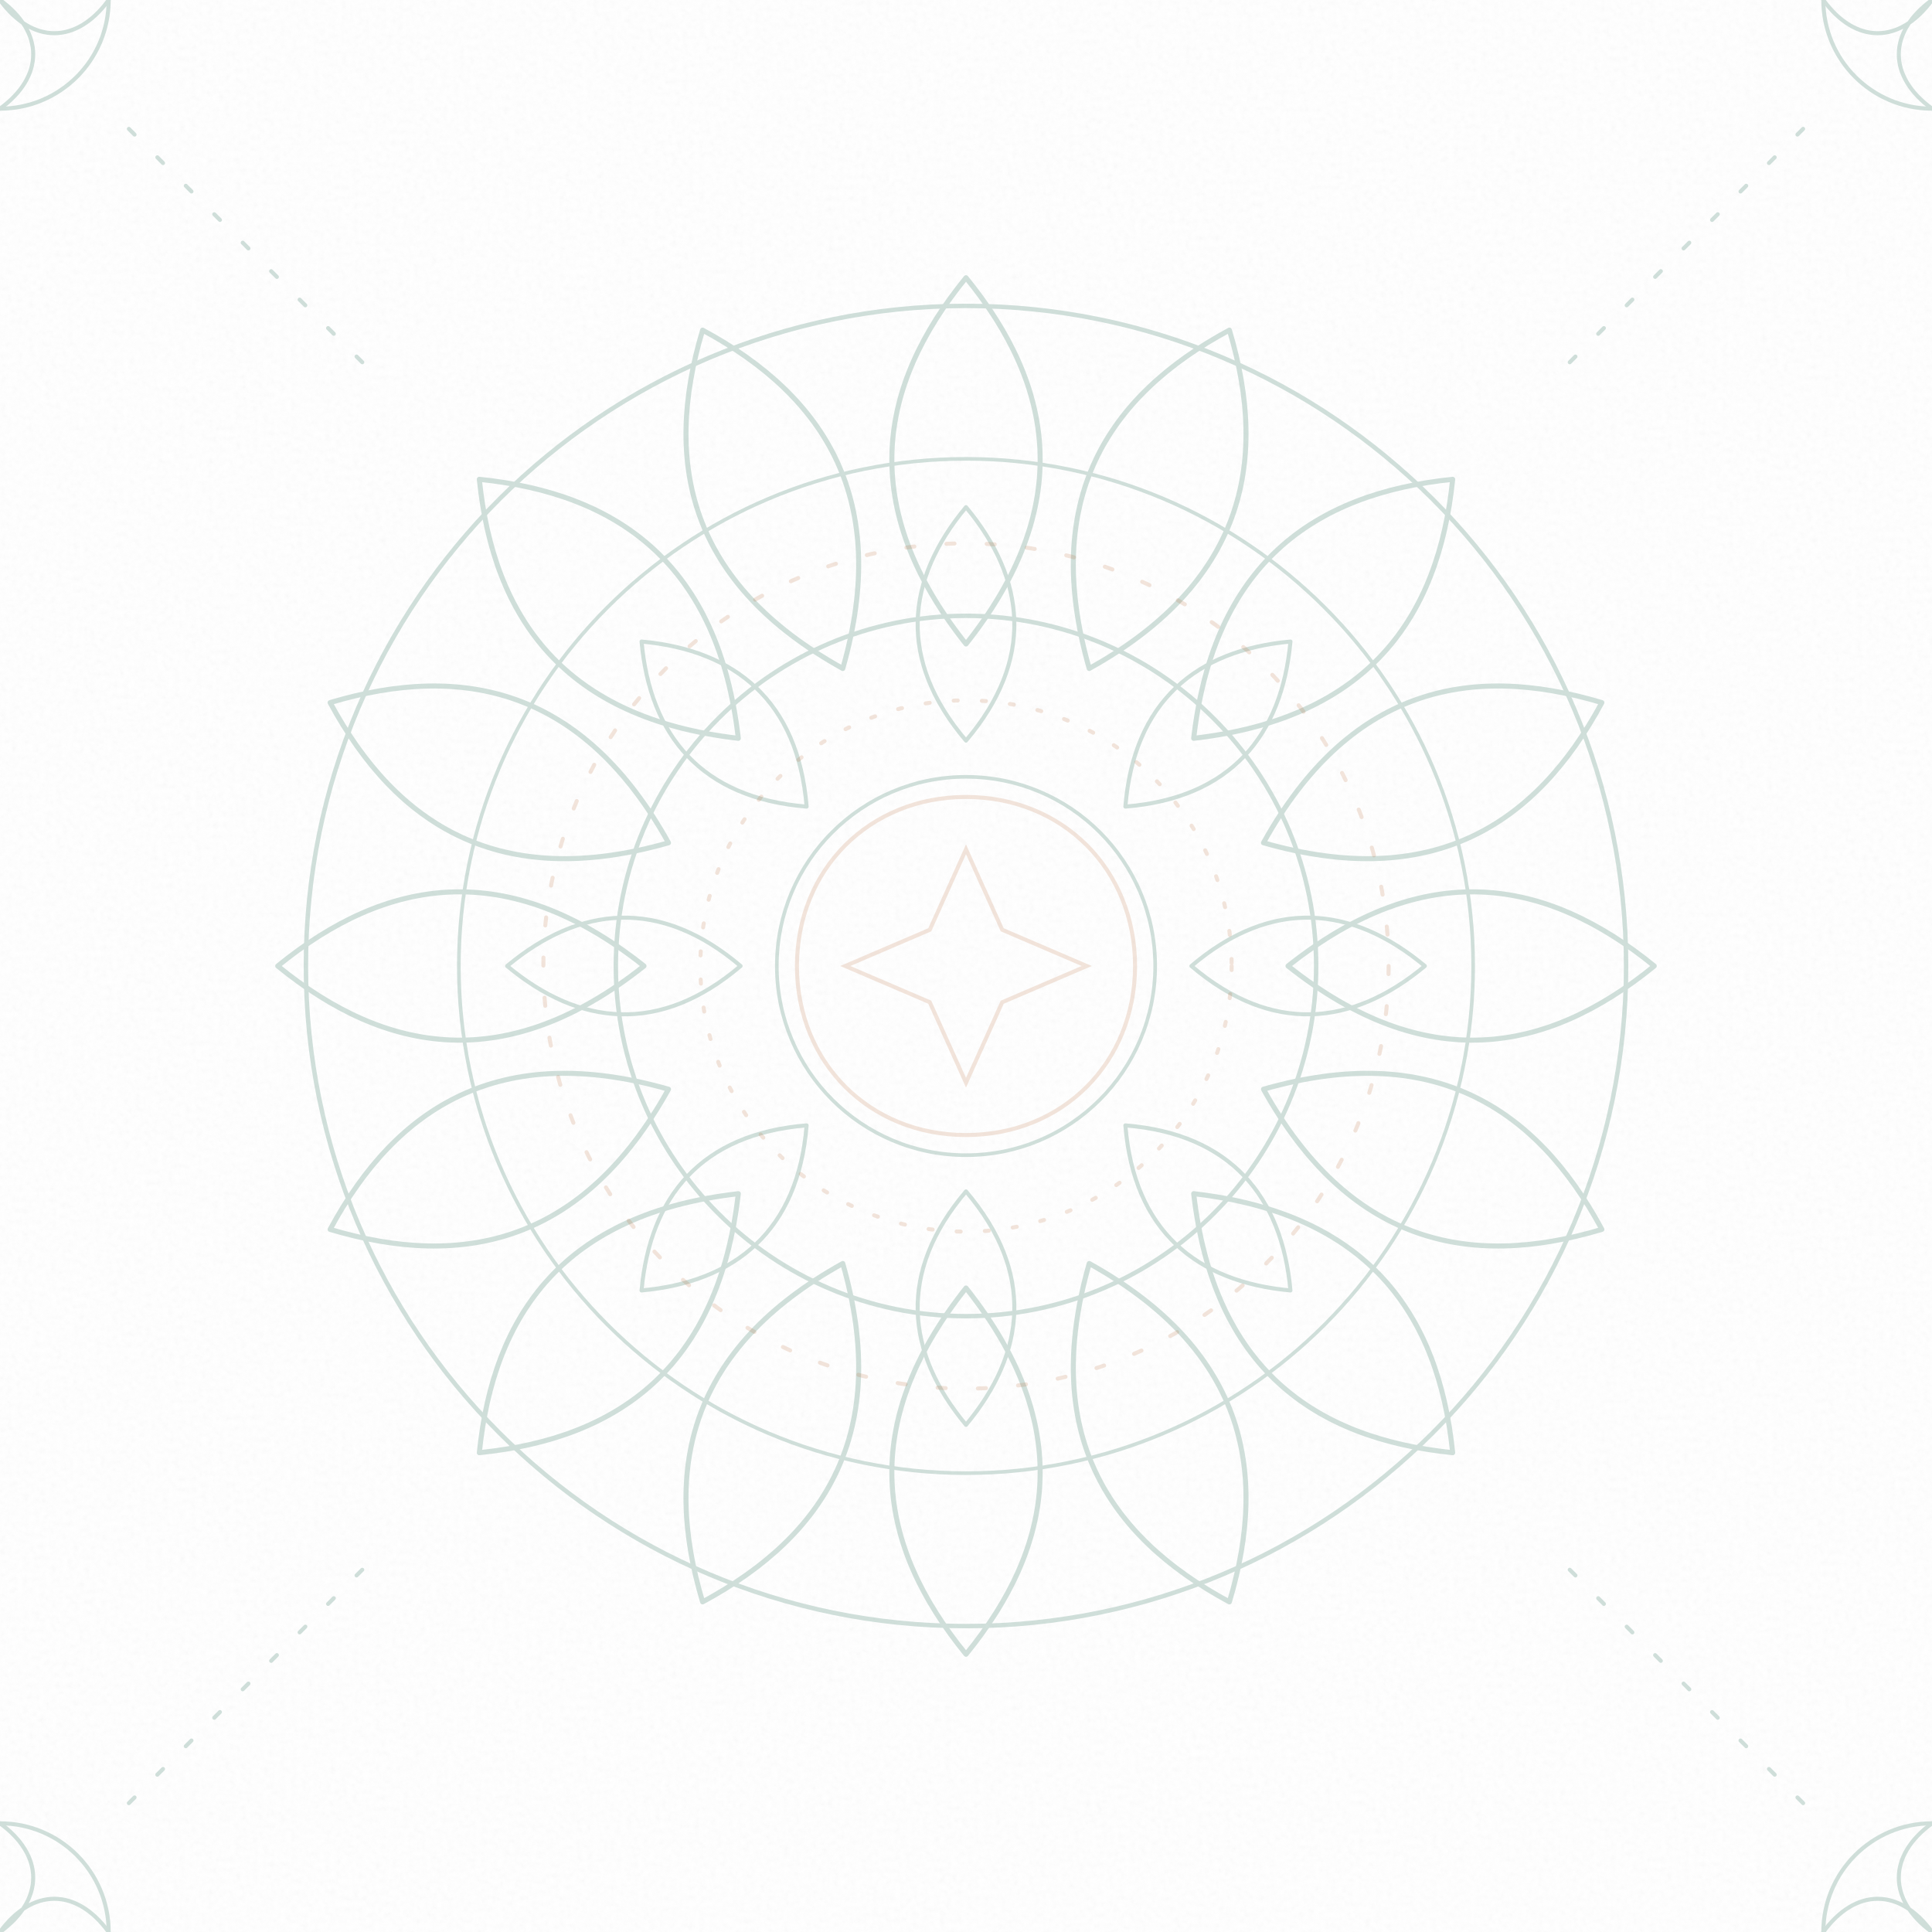
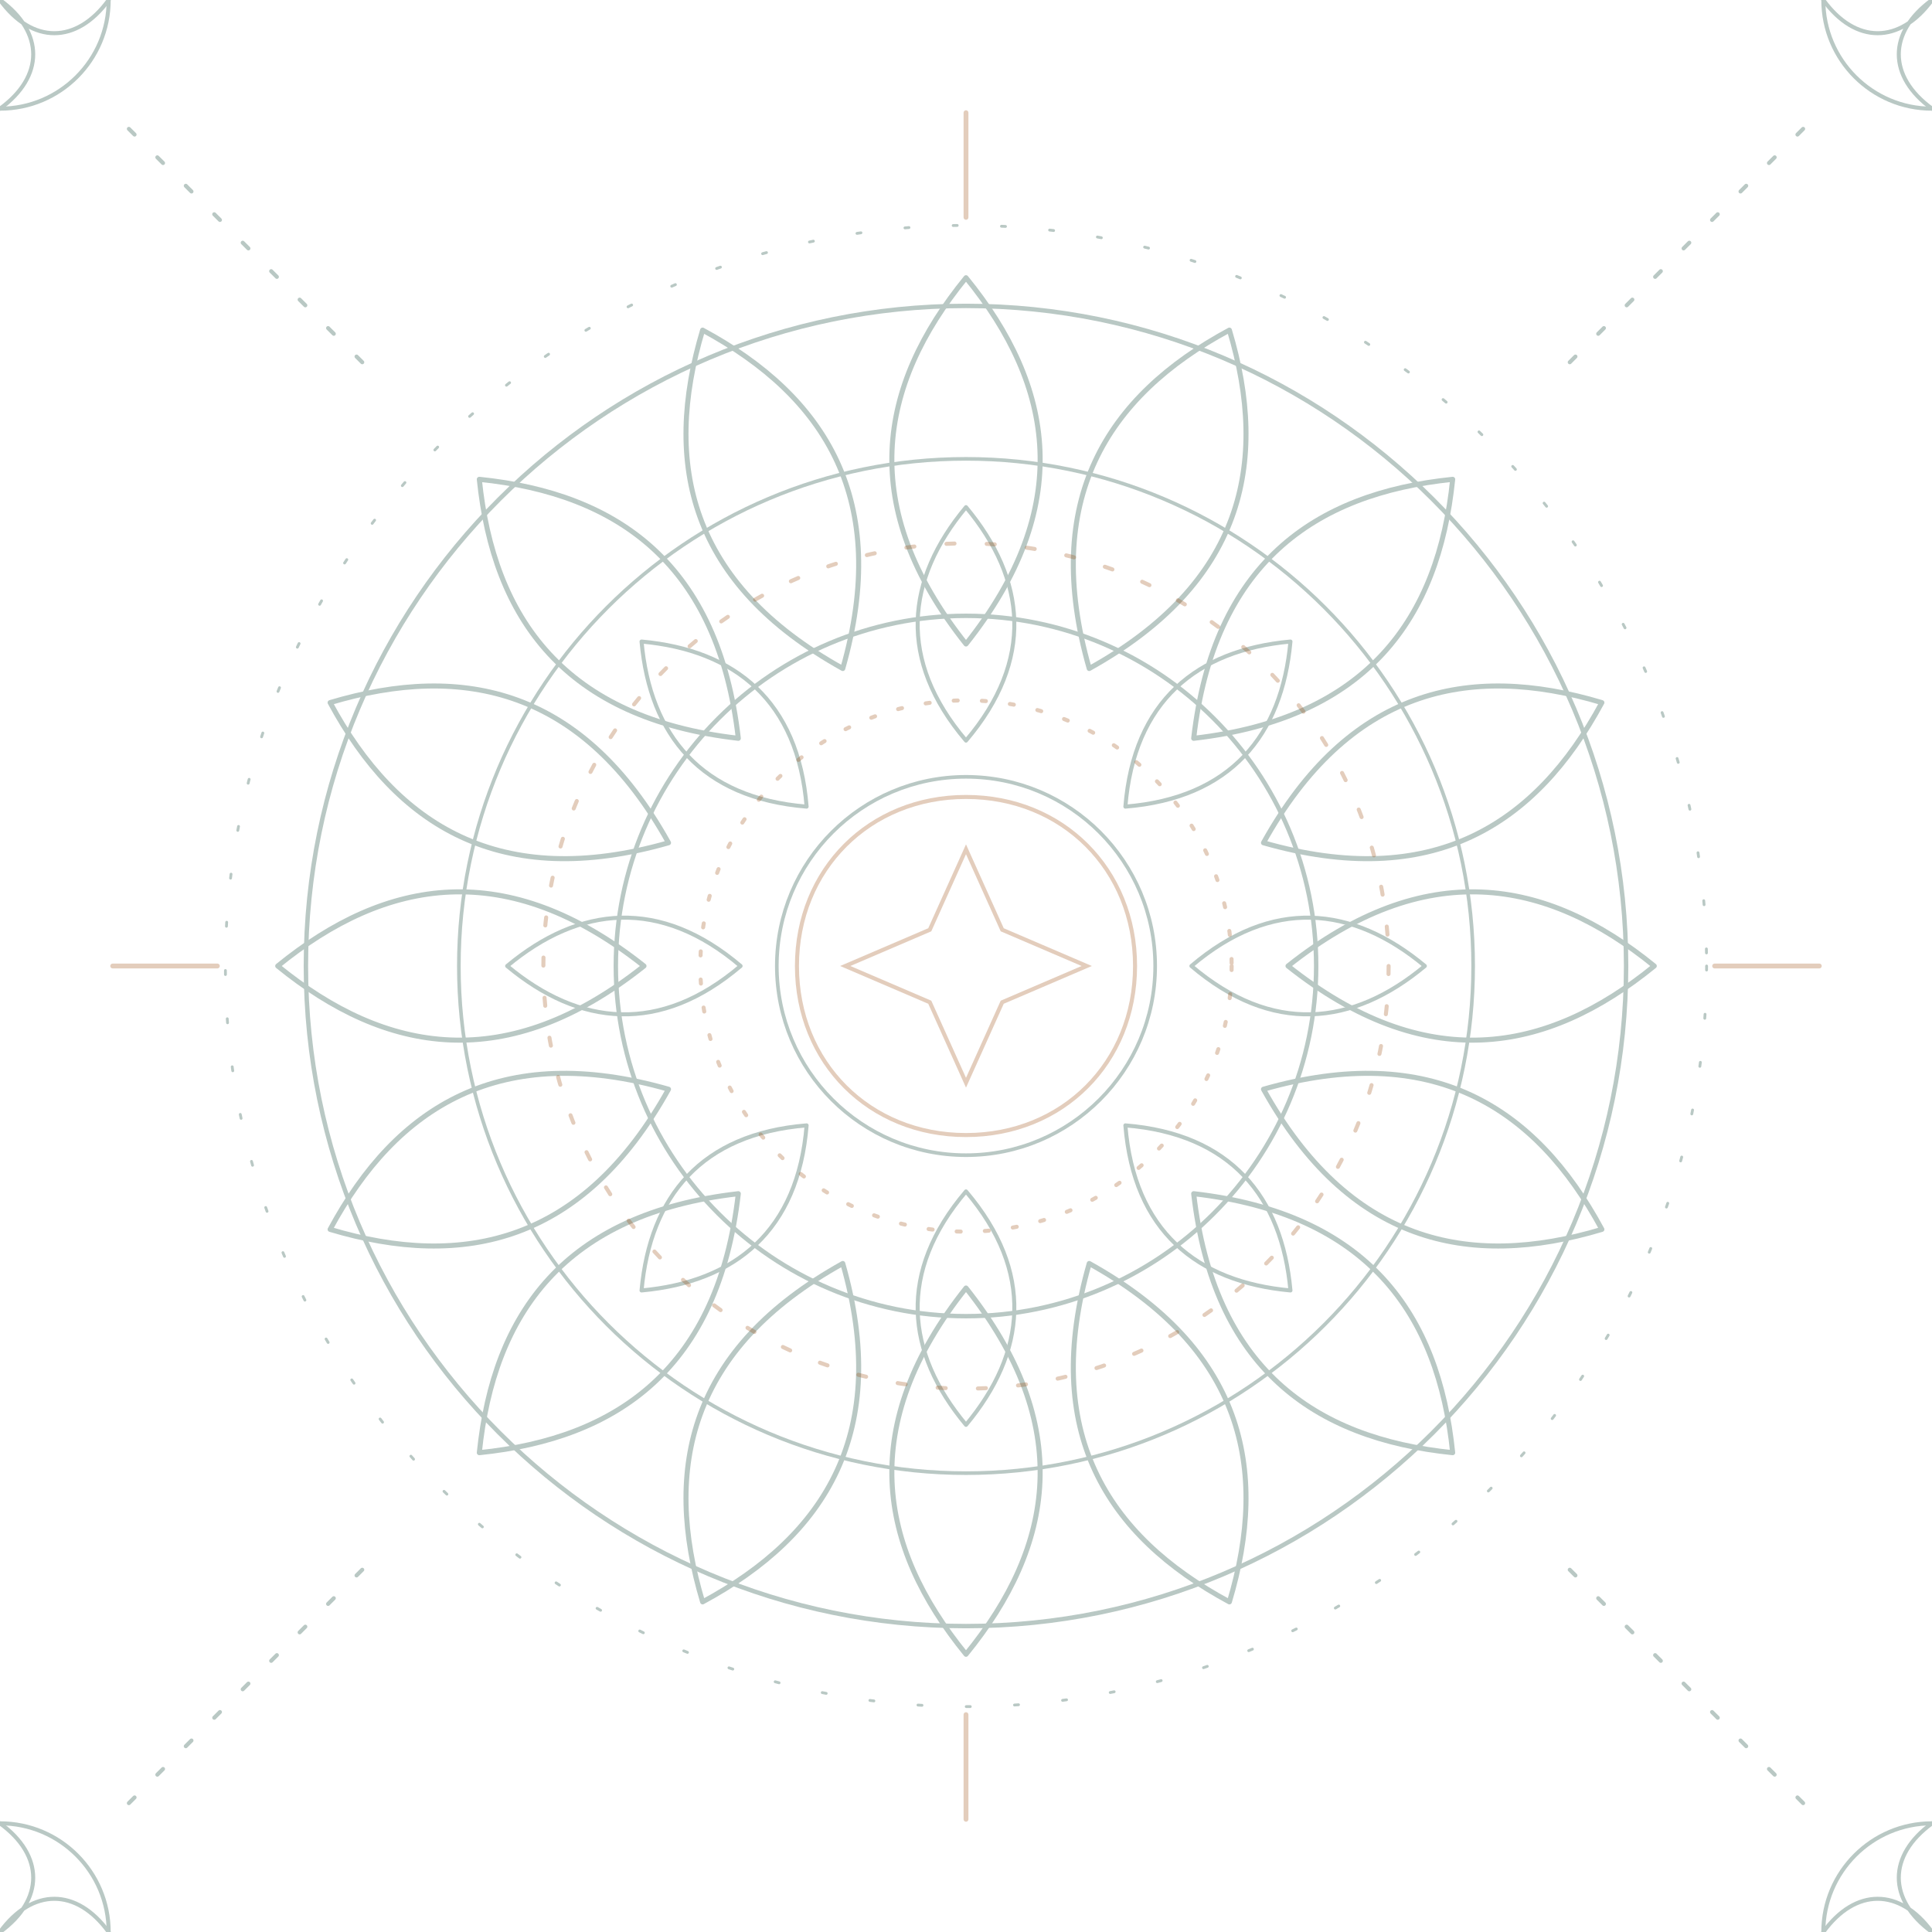
<svg xmlns="http://www.w3.org/2000/svg" width="480" height="480" viewBox="0 0 480 480">
  <defs>
-     <filter id="paper" x="0" y="0" width="100%" height="100%">
-       <feTurbulence type="fractalNoise" baseFrequency=".72" numOctaves="3" seed="23" />
-       <feColorMatrix type="saturate" values="0" />
-     </filter>
    <path id="outer-petal" d="M240 69c22 27 27 57 0 91-27-34-22-64 0-91Z" />
    <path id="inner-petal" d="M240 126c15 18 17 38 0 58-17-20-15-40 0-58Z" />
    <g id="corner-flower">
      <circle r="27" />
      <path d="M0-27c11 8 11 19 0 27-11-8-11-19 0-27ZM27 0C19 11 8 11 0 0c8-11 19-11 27 0ZM0 27c-11-8-11-19 0-27 11 8 11 19 0 27ZM-27 0c8-11 19-11 27 0-8 11-19 11-27 0Z" />
    </g>
  </defs>
-   <rect width="480" height="480" fill="#6d624f" filter="url(#paper)" opacity=".06" />
-   <g fill="none" stroke="#17654d" stroke-linecap="round" stroke-linejoin="round" opacity=".2">
+   <g fill="none" stroke="#315f52" stroke-linecap="round" stroke-linejoin="round" opacity=".34">
    <circle cx="240" cy="240" r="164" stroke-width="1.1" />
    <circle cx="240" cy="240" r="126" stroke-width=".9" />
    <circle cx="240" cy="240" r="87" stroke-width="1.1" />
    <circle cx="240" cy="240" r="47" stroke-width=".9" />
+     <circle cx="240" cy="240" r="184" stroke-width=".7" stroke-dasharray="1 11" />
    <g stroke-width="1.25">
      <use href="#outer-petal" />
      <use href="#outer-petal" transform="rotate(22.5 240 240)" />
      <use href="#outer-petal" transform="rotate(45 240 240)" />
      <use href="#outer-petal" transform="rotate(67.5 240 240)" />
      <use href="#outer-petal" transform="rotate(90 240 240)" />
      <use href="#outer-petal" transform="rotate(112.5 240 240)" />
      <use href="#outer-petal" transform="rotate(135 240 240)" />
      <use href="#outer-petal" transform="rotate(157.5 240 240)" />
      <use href="#outer-petal" transform="rotate(180 240 240)" />
      <use href="#outer-petal" transform="rotate(202.5 240 240)" />
      <use href="#outer-petal" transform="rotate(225 240 240)" />
      <use href="#outer-petal" transform="rotate(247.5 240 240)" />
      <use href="#outer-petal" transform="rotate(270 240 240)" />
      <use href="#outer-petal" transform="rotate(292.5 240 240)" />
      <use href="#outer-petal" transform="rotate(315 240 240)" />
      <use href="#outer-petal" transform="rotate(337.5 240 240)" />
    </g>
    <g stroke-width="1">
      <use href="#inner-petal" />
      <use href="#inner-petal" transform="rotate(45 240 240)" />
      <use href="#inner-petal" transform="rotate(90 240 240)" />
      <use href="#inner-petal" transform="rotate(135 240 240)" />
      <use href="#inner-petal" transform="rotate(180 240 240)" />
      <use href="#inner-petal" transform="rotate(225 240 240)" />
      <use href="#inner-petal" transform="rotate(270 240 240)" />
      <use href="#inner-petal" transform="rotate(315 240 240)" />
    </g>
    <path d="M90 90 28 28M390 90l62-62M90 390l-62 62M390 390l62 62" stroke-dasharray="2 8" />
    <use href="#corner-flower" transform="translate(0 0)" />
    <use href="#corner-flower" transform="translate(480 0)" />
    <use href="#corner-flower" transform="translate(0 480)" />
    <use href="#corner-flower" transform="translate(480 480)" />
  </g>
-   <g fill="none" stroke="#b35c23" stroke-linecap="round" opacity=".16">
+   <g fill="none" stroke="#984509" stroke-linecap="round" opacity=".27">
    <circle cx="240" cy="240" r="105" stroke-dasharray="2 8" />
    <circle cx="240" cy="240" r="66" stroke-dasharray="1 6" />
    <path d="M240 198c24 0 42 18 42 42s-18 42-42 42-42-18-42-42 18-42 42-42Z" />
    <path d="m240 211 9 20 21 9-21 9-9 20-9-20-21-9 21-9 9-20Z" />
+     <path d="M240 28v26M240 426v26M28 240h26M426 240h26" stroke-width="1.2" />
  </g>
</svg>
